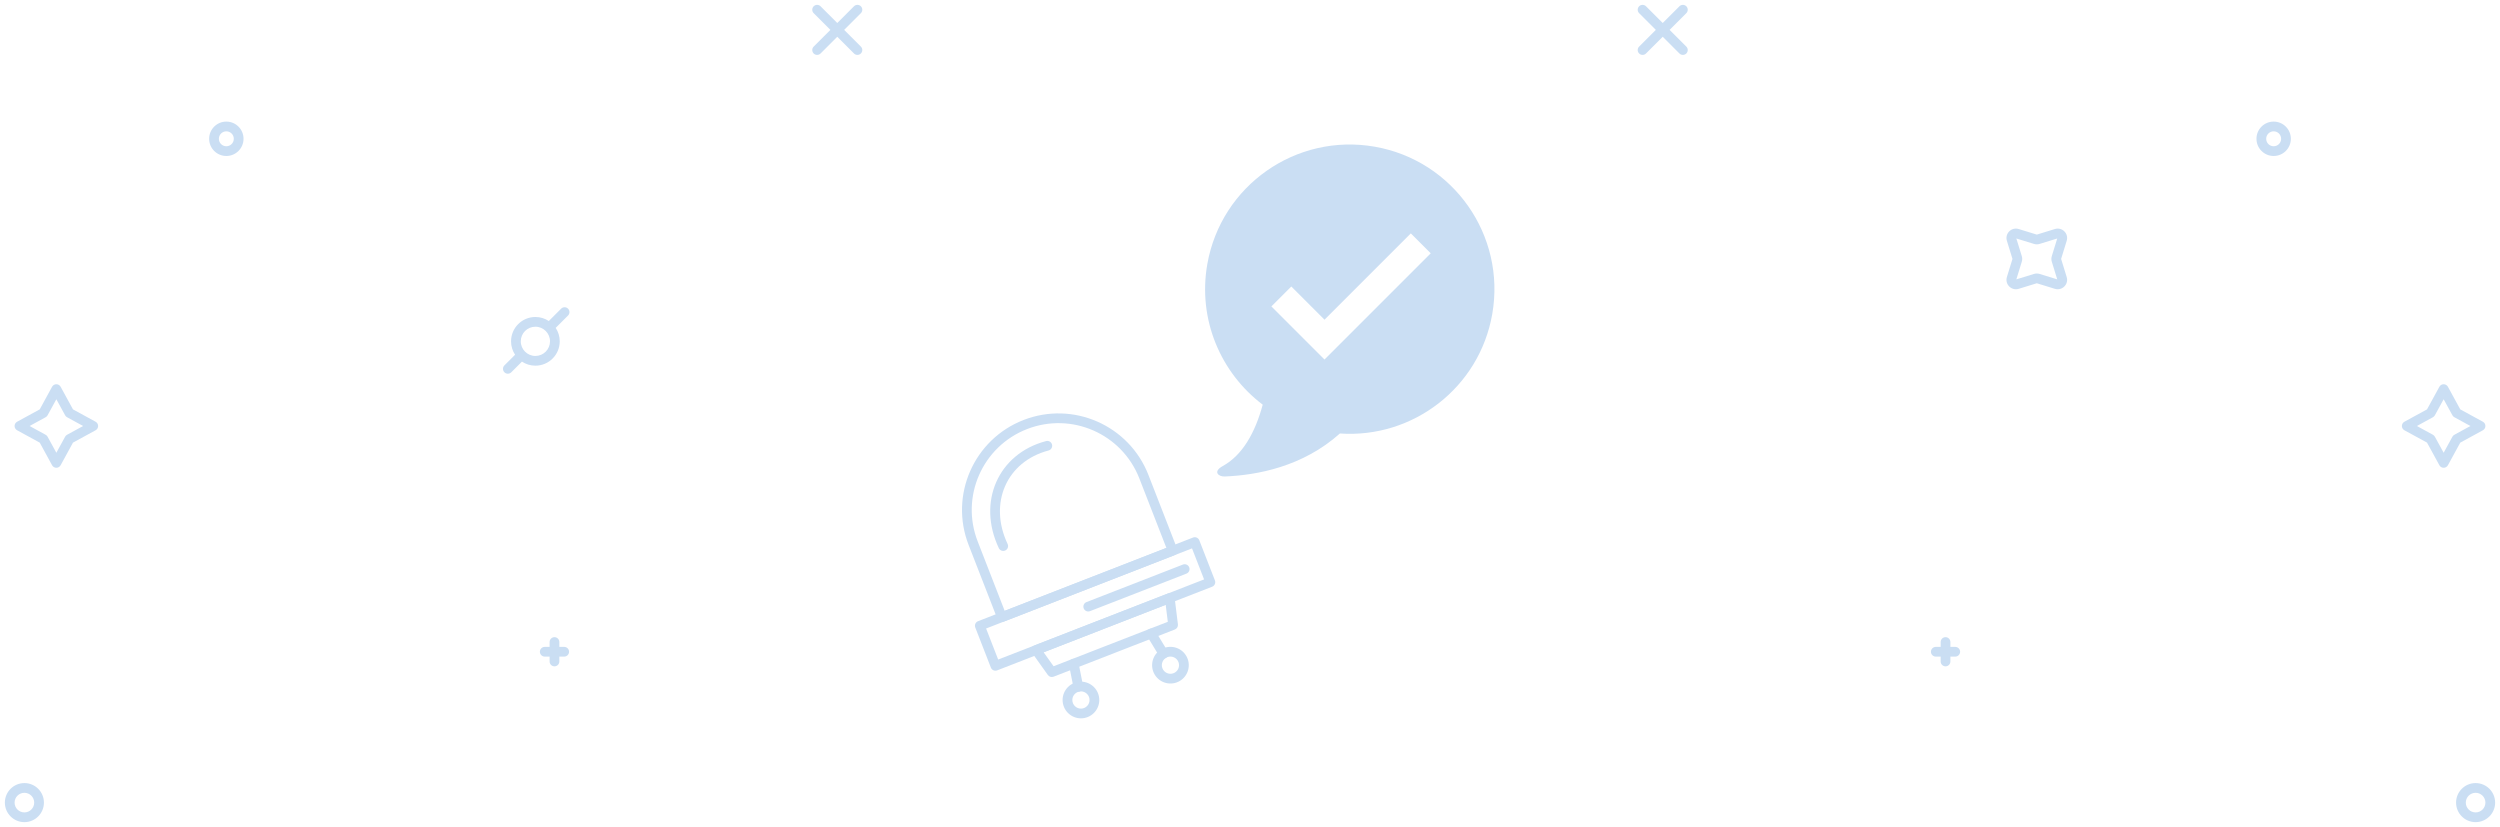
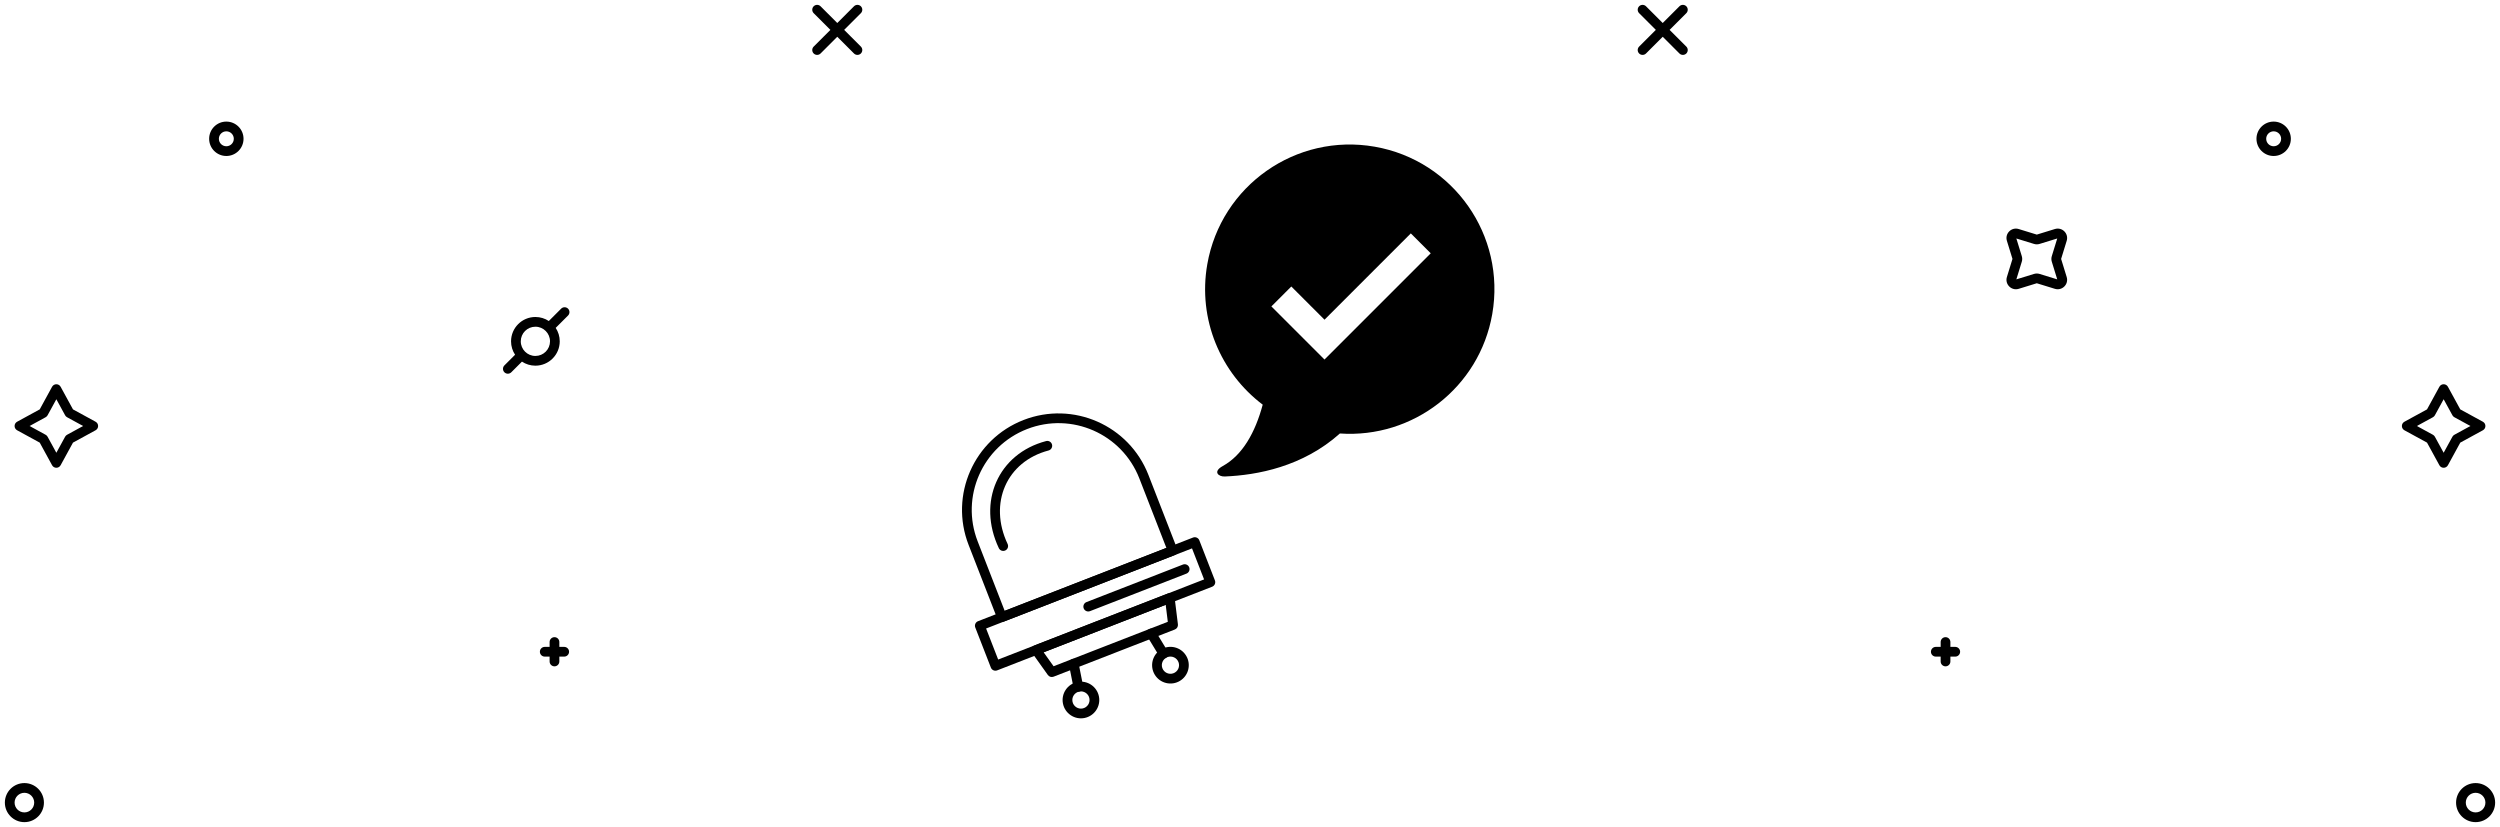
<svg xmlns="http://www.w3.org/2000/svg" version="1.1" viewBox="0 0 257 85">
-   <style type="text/css">
-         
-             .outline {
-                 fill: #cadef3;
-             }
-         
-     </style>
  <g id="no-branch" class="outline">
    <g id="stars-right" transform="translate(168, 1)">
      <path d="M44.456,27.478 C44.685,28.223 43.989,28.919 43.244,28.691 L41.383,28.118 L39.52,28.692 C38.776,28.918 38.08,28.223 38.309,27.478 L38.882,25.617 L38.309,23.756 C38.079,23.012 38.777,22.315 39.522,22.544 L41.383,23.117 L43.244,22.544 C43.988,22.314 44.686,23.012 44.456,23.756 L43.883,25.617 L44.456,27.478 Z M42.925,25.904 C42.867,25.717 42.867,25.516 42.925,25.332 L43.484,23.516 L41.669,24.075 C41.482,24.133 41.283,24.133 41.097,24.075 L39.281,23.516 L39.839,25.329 C39.898,25.516 39.898,25.717 39.84,25.903 L39.281,27.719 L41.096,27.16 C41.283,27.102 41.482,27.102 41.668,27.16 L43.484,27.719 L42.925,25.904 Z" />
      <path d="M2.928,1.365 L1.21,-0.354 C1.014,-0.549 0.698,-0.549 0.502,-0.354 C0.307,-0.158 0.307,0.158 0.502,0.354 L2.221,2.072 L0.502,3.79 C0.307,3.986 0.307,4.302 0.502,4.498 C0.698,4.693 1.014,4.693 1.21,4.498 L2.928,2.779 L4.646,4.498 C4.842,4.693 5.158,4.693 5.354,4.498 C5.549,4.302 5.549,3.986 5.354,3.79 L3.635,2.072 L5.354,0.354 C5.549,0.158 5.549,-0.158 5.354,-0.354 C5.158,-0.549 4.842,-0.549 4.646,-0.354 L2.928,1.365 Z" />
      <path d="M66.5,13.267 C66.5,12.844 66.156,12.5 65.732,12.5 C65.309,12.5 64.965,12.844 64.965,13.267 C64.965,13.691 65.308,14.035 65.732,14.035 C66.156,14.035 66.5,13.691 66.5,13.267 Z M67.5,13.267 C67.5,14.243 66.709,15.035 65.732,15.035 C64.756,15.035 63.965,14.243 63.965,13.267 C63.965,12.292 64.756,11.5 65.732,11.5 C66.709,11.5 67.5,12.291 67.5,13.267 Z" />
      <path d="M32.5,65.5 L32.5,65 C32.5,64.724 32.276,64.5 32,64.5 C31.724,64.5 31.5,64.724 31.5,65 L31.5,65.5 L31,65.5 C30.724,65.5 30.5,65.724 30.5,66 C30.5,66.276 30.724,66.5 31,66.5 L31.5,66.5 L31.5,67 C31.5,67.276 31.724,67.5 32,67.5 C32.276,67.5 32.5,67.276 32.5,67 L32.5,66.5 L33,66.5 C33.276,66.5 33.5,66.276 33.5,66 C33.5,65.724 33.276,65.5 33,65.5 L32.5,65.5 Z" />
      <path d="M87.5,81.508 C87.5,80.952 87.048,80.5 86.492,80.5 C85.936,80.5 85.484,80.952 85.484,81.508 C85.484,82.064 85.936,82.516 86.492,82.516 C87.049,82.516 87.5,82.065 87.5,81.508 Z M88.5,81.508 C88.5,82.617 87.601,83.516 86.492,83.516 C85.384,83.516 84.484,82.617 84.484,81.508 C84.484,80.4 85.384,79.5 86.492,79.5 C87.601,79.5 88.5,80.4 88.5,81.508 Z" />
      <path d="M84.308,41.891 C84.224,41.845 84.155,41.776 84.109,41.692 L83.207,40.042 L82.305,41.692 C82.259,41.776 82.19,41.845 82.106,41.891 L80.456,42.793 L82.106,43.695 C82.19,43.741 82.259,43.81 82.305,43.894 L83.207,45.544 L84.109,43.894 C84.155,43.81 84.224,43.741 84.308,43.695 L85.958,42.793 L84.308,41.891 Z M87.24,42.354 C87.587,42.544 87.587,43.042 87.24,43.232 L84.916,44.502 L83.646,46.826 C83.456,47.173 82.958,47.173 82.768,46.826 L81.498,44.502 L79.174,43.232 C78.827,43.042 78.827,42.544 79.174,42.354 L81.498,41.084 L82.768,38.76 C82.958,38.413 83.456,38.413 83.646,38.76 L84.916,41.084 L87.24,42.354 Z" />
    </g>
    <g id="ufo" transform="translate(98, 14)">
      <g id="bubble" transform="translate(25, 0)">
        <path d="M18.324,1.081 C26.413,2.499 31.821,10.206 30.402,18.295 C29.076,25.865 22.241,31.084 14.741,30.562 C10.915,33.985 6.233,34.845 2.91,34.983 C2.246,35.012 1.655,34.484 2.696,33.912 C4.739,32.787 6.04,30.448 6.807,27.6 C2.496,24.345 0.112,18.848 1.11,13.16 C2.529,5.071 10.235,-0.337 18.324,1.081 Z M24.079,12.04 L22.032,9.992 L13.159,18.865 L9.746,15.452 L7.698,17.5 L13.159,22.96 L24.079,12.04 Z" />
      </g>
      <g transform="translate(0, 28)">
        <path d="M19.126,7.186 C17.339,2.596 12.17,0.322 7.581,2.109 C2.991,3.895 0.718,9.063 2.504,13.653 L5.281,20.793 L21.904,14.325 L19.126,7.186 Z M22.732,15.076 L5.178,21.906 C4.921,22.006 4.631,21.878 4.531,21.621 L1.572,14.016 C-0.414,8.911 2.113,3.163 7.218,1.177 C12.322,-0.81 18.07,1.718 20.058,6.823 L23.017,14.428 C23.117,14.686 22.989,14.976 22.732,15.076 Z" />
        <path d="M5.583,13.921 C3.602,9.737 5.473,5.446 9.792,4.31 C10.059,4.239 10.218,3.966 10.148,3.699 C10.078,3.432 9.804,3.272 9.537,3.343 C4.601,4.641 2.435,9.609 4.679,14.349 C4.798,14.599 5.096,14.705 5.345,14.587 C5.595,14.469 5.701,14.171 5.583,13.921 Z" />
        <path d="M25.78,17.564 L24.539,14.373 L3.371,22.61 L4.612,25.801 L25.78,17.564 Z M26.609,18.315 L4.509,26.914 C4.252,27.014 3.962,26.887 3.862,26.629 L2.258,22.506 C2.158,22.249 2.285,21.959 2.542,21.859 L24.642,13.26 C24.9,13.16 25.19,13.287 25.29,13.545 L26.894,17.668 C26.994,17.925 26.866,18.215 26.609,18.315 Z" />
        <path d="M23.604,16.037 L13.69,19.894 C13.432,19.994 13.305,20.284 13.405,20.542 C13.505,20.799 13.795,20.926 14.052,20.826 L23.966,16.969 C24.224,16.869 24.351,16.579 24.251,16.322 C24.151,16.065 23.861,15.937 23.604,16.037 Z" />
        <path d="M21.834,20.173 L9.285,25.056 L10.308,26.491 L22.05,21.922 L21.834,20.173 Z M22.775,22.712 L10.308,27.564 C10.095,27.647 9.852,27.575 9.72,27.389 L8.098,25.113 C7.908,24.847 8.02,24.475 8.323,24.357 L22.07,19.009 C22.374,18.89 22.708,19.09 22.748,19.413 L23.09,22.185 C23.118,22.412 22.988,22.629 22.775,22.712 Z" />
        <path d="M13.989,29.787 C13.894,29.308 13.427,28.997 12.949,29.092 C12.469,29.188 12.158,29.654 12.253,30.133 C12.349,30.613 12.814,30.924 13.293,30.829 C13.773,30.733 14.084,30.267 13.989,29.787 Z M14.97,29.592 C15.173,30.614 14.51,31.605 13.489,31.809 C12.468,32.012 11.476,31.35 11.272,30.328 C11.069,29.308 11.732,28.316 12.753,28.111 C13.774,27.909 14.767,28.572 14.97,29.592 Z" />
        <path d="M13.341,28.504 L12.867,26.124 C12.813,25.854 12.55,25.678 12.279,25.732 C12.008,25.786 11.832,26.049 11.886,26.32 L12.36,28.7 C12.414,28.97 12.677,29.146 12.948,29.092 C13.219,29.038 13.395,28.775 13.341,28.504 Z" />
        <path d="M23.078,25.922 C22.825,25.504 22.28,25.371 21.863,25.624 C21.444,25.878 21.311,26.422 21.565,26.84 C21.818,27.258 22.363,27.391 22.781,27.137 C23.199,26.883 23.332,26.339 23.078,25.922 Z M23.933,25.404 C24.473,26.292 24.19,27.452 23.3,27.992 C22.41,28.532 21.25,28.249 20.71,27.359 C20.17,26.469 20.454,25.311 21.344,24.769 C22.234,24.23 23.394,24.513 23.933,25.404 Z" />
        <path d="M22.03,24.937 L20.771,22.863 C20.628,22.627 20.321,22.552 20.085,22.695 C19.848,22.839 19.773,23.146 19.917,23.382 L21.176,25.456 C21.319,25.692 21.626,25.767 21.862,25.624 C22.099,25.481 22.174,25.173 22.03,24.937 Z" />
      </g>
    </g>
    <g id="stars-left">
      <path d="M86.072,2.365 L84.354,0.646 C84.158,0.451 83.842,0.451 83.646,0.646 C83.451,0.842 83.451,1.158 83.646,1.354 L85.365,3.072 L83.646,4.79 C83.451,4.986 83.451,5.302 83.646,5.498 C83.842,5.693 84.158,5.693 84.354,5.498 L86.072,3.779 L87.79,5.498 C87.986,5.693 88.302,5.693 88.498,5.498 C88.693,5.302 88.693,4.986 88.498,4.79 L86.779,3.072 L88.498,1.354 C88.693,1.158 88.693,0.842 88.498,0.646 C88.302,0.451 87.986,0.451 87.79,0.646 L86.072,2.365 Z" />
      <path d="M52.55,35.5 L51,35.5 C50.724,35.5 50.5,35.276 50.5,35 C50.5,34.724 50.724,34.5 51,34.5 L52.551,34.5 C52.645,34.035 52.873,33.593 53.233,33.233 C54.21,32.256 55.795,32.256 56.772,33.233 C57.132,33.593 57.36,34.035 57.454,34.5 L59.25,34.5 C59.526,34.5 59.75,34.724 59.75,35 C59.75,35.276 59.526,35.5 59.25,35.5 L57.455,35.5 C57.361,35.966 57.133,36.411 56.772,36.772 C55.795,37.748 54.21,37.748 53.233,36.772 C52.872,36.411 52.644,35.966 52.55,35.5 Z M53.94,36.065 C54.527,36.651 55.478,36.651 56.065,36.065 C56.652,35.478 56.652,34.526 56.065,33.94 C55.478,33.353 54.527,33.353 53.94,33.94 C53.353,34.526 53.353,35.478 53.94,36.065 Z" transform="translate(55.125, 35.00211) rotate(-45) translate(-55.125, -35.00211) " />
      <path d="M24.035,14.267 C24.035,13.844 23.691,13.5 23.267,13.5 C22.844,13.5 22.5,13.844 22.5,14.267 C22.5,14.691 22.843,15.035 23.267,15.035 C23.691,15.035 24.035,14.691 24.035,14.267 Z M25.035,14.267 C25.035,15.243 24.244,16.035 23.267,16.035 C22.291,16.035 21.5,15.243 21.5,14.267 C21.5,13.292 22.291,12.5 23.267,12.5 C24.244,12.5 25.035,13.291 25.035,14.267 Z" />
      <path d="M57.5,66.5 L57.5,66 C57.5,65.724 57.276,65.5 57,65.5 C56.724,65.5 56.5,65.724 56.5,66 L56.5,66.5 L56,66.5 C55.724,66.5 55.5,66.724 55.5,67 C55.5,67.276 55.724,67.5 56,67.5 L56.5,67.5 L56.5,68 C56.5,68.276 56.724,68.5 57,68.5 C57.276,68.5 57.5,68.276 57.5,68 L57.5,67.5 L58,67.5 C58.276,67.5 58.5,67.276 58.5,67 C58.5,66.724 58.276,66.5 58,66.5 L57.5,66.5 Z" />
      <path d="M3.516,82.508 C3.516,81.952 3.064,81.5 2.508,81.5 C1.952,81.5 1.5,81.952 1.5,82.508 C1.5,83.064 1.952,83.516 2.508,83.516 C3.065,83.516 3.516,83.065 3.516,82.508 Z M4.516,82.508 C4.516,83.617 3.617,84.516 2.508,84.516 C1.4,84.516 0.5,83.617 0.5,82.508 C0.5,81.4 1.4,80.5 2.508,80.5 C3.617,80.5 4.516,81.4 4.516,82.508 Z" />
      <path d="M6.894,42.891 C6.81,42.845 6.741,42.776 6.695,42.692 L5.793,41.042 L4.891,42.692 C4.845,42.776 4.776,42.845 4.692,42.891 L3.042,43.793 L4.692,44.695 C4.776,44.741 4.845,44.81 4.891,44.894 L5.793,46.544 L6.695,44.894 C6.741,44.81 6.81,44.741 6.894,44.695 L8.544,43.793 L6.894,42.891 Z M9.826,43.354 C10.173,43.544 10.173,44.042 9.826,44.232 L7.502,45.502 L6.232,47.826 C6.042,48.173 5.544,48.173 5.354,47.826 L4.084,45.502 L1.76,44.232 C1.413,44.042 1.413,43.544 1.76,43.354 L4.084,42.084 L5.354,39.76 C5.544,39.413 6.042,39.413 6.232,39.76 L7.502,42.084 L9.826,43.354 Z" />
    </g>
  </g>
</svg>
